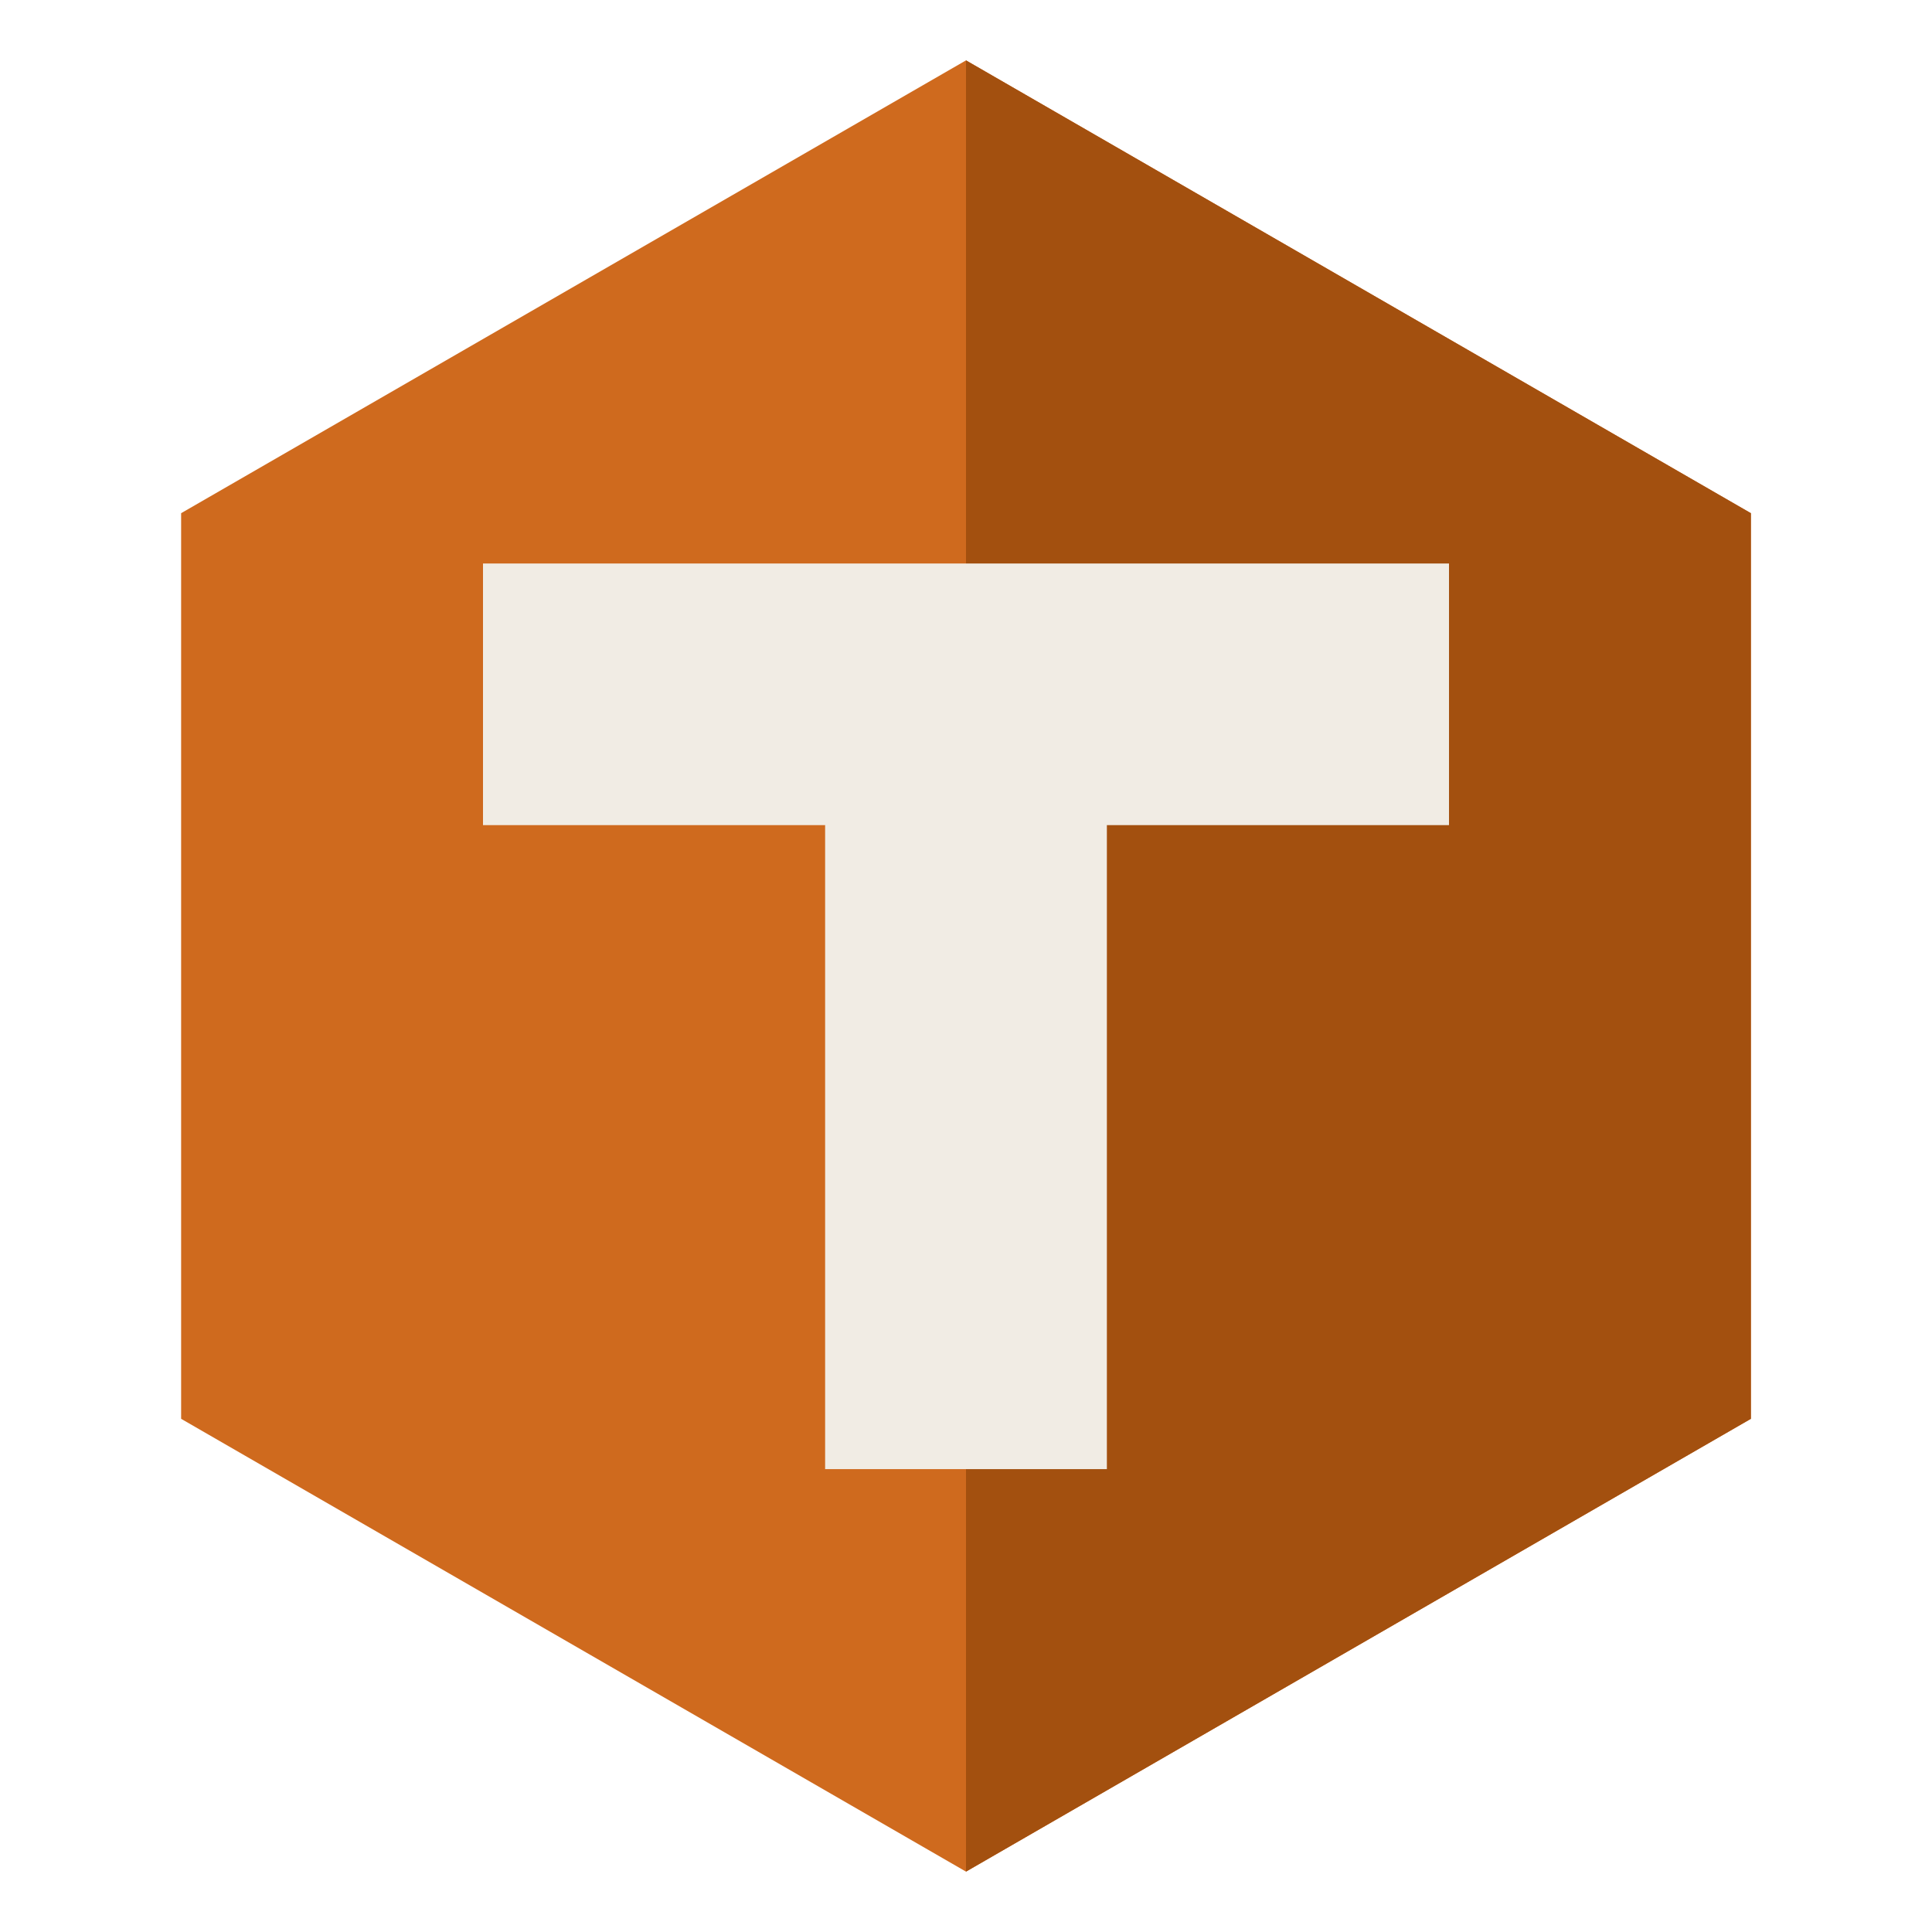
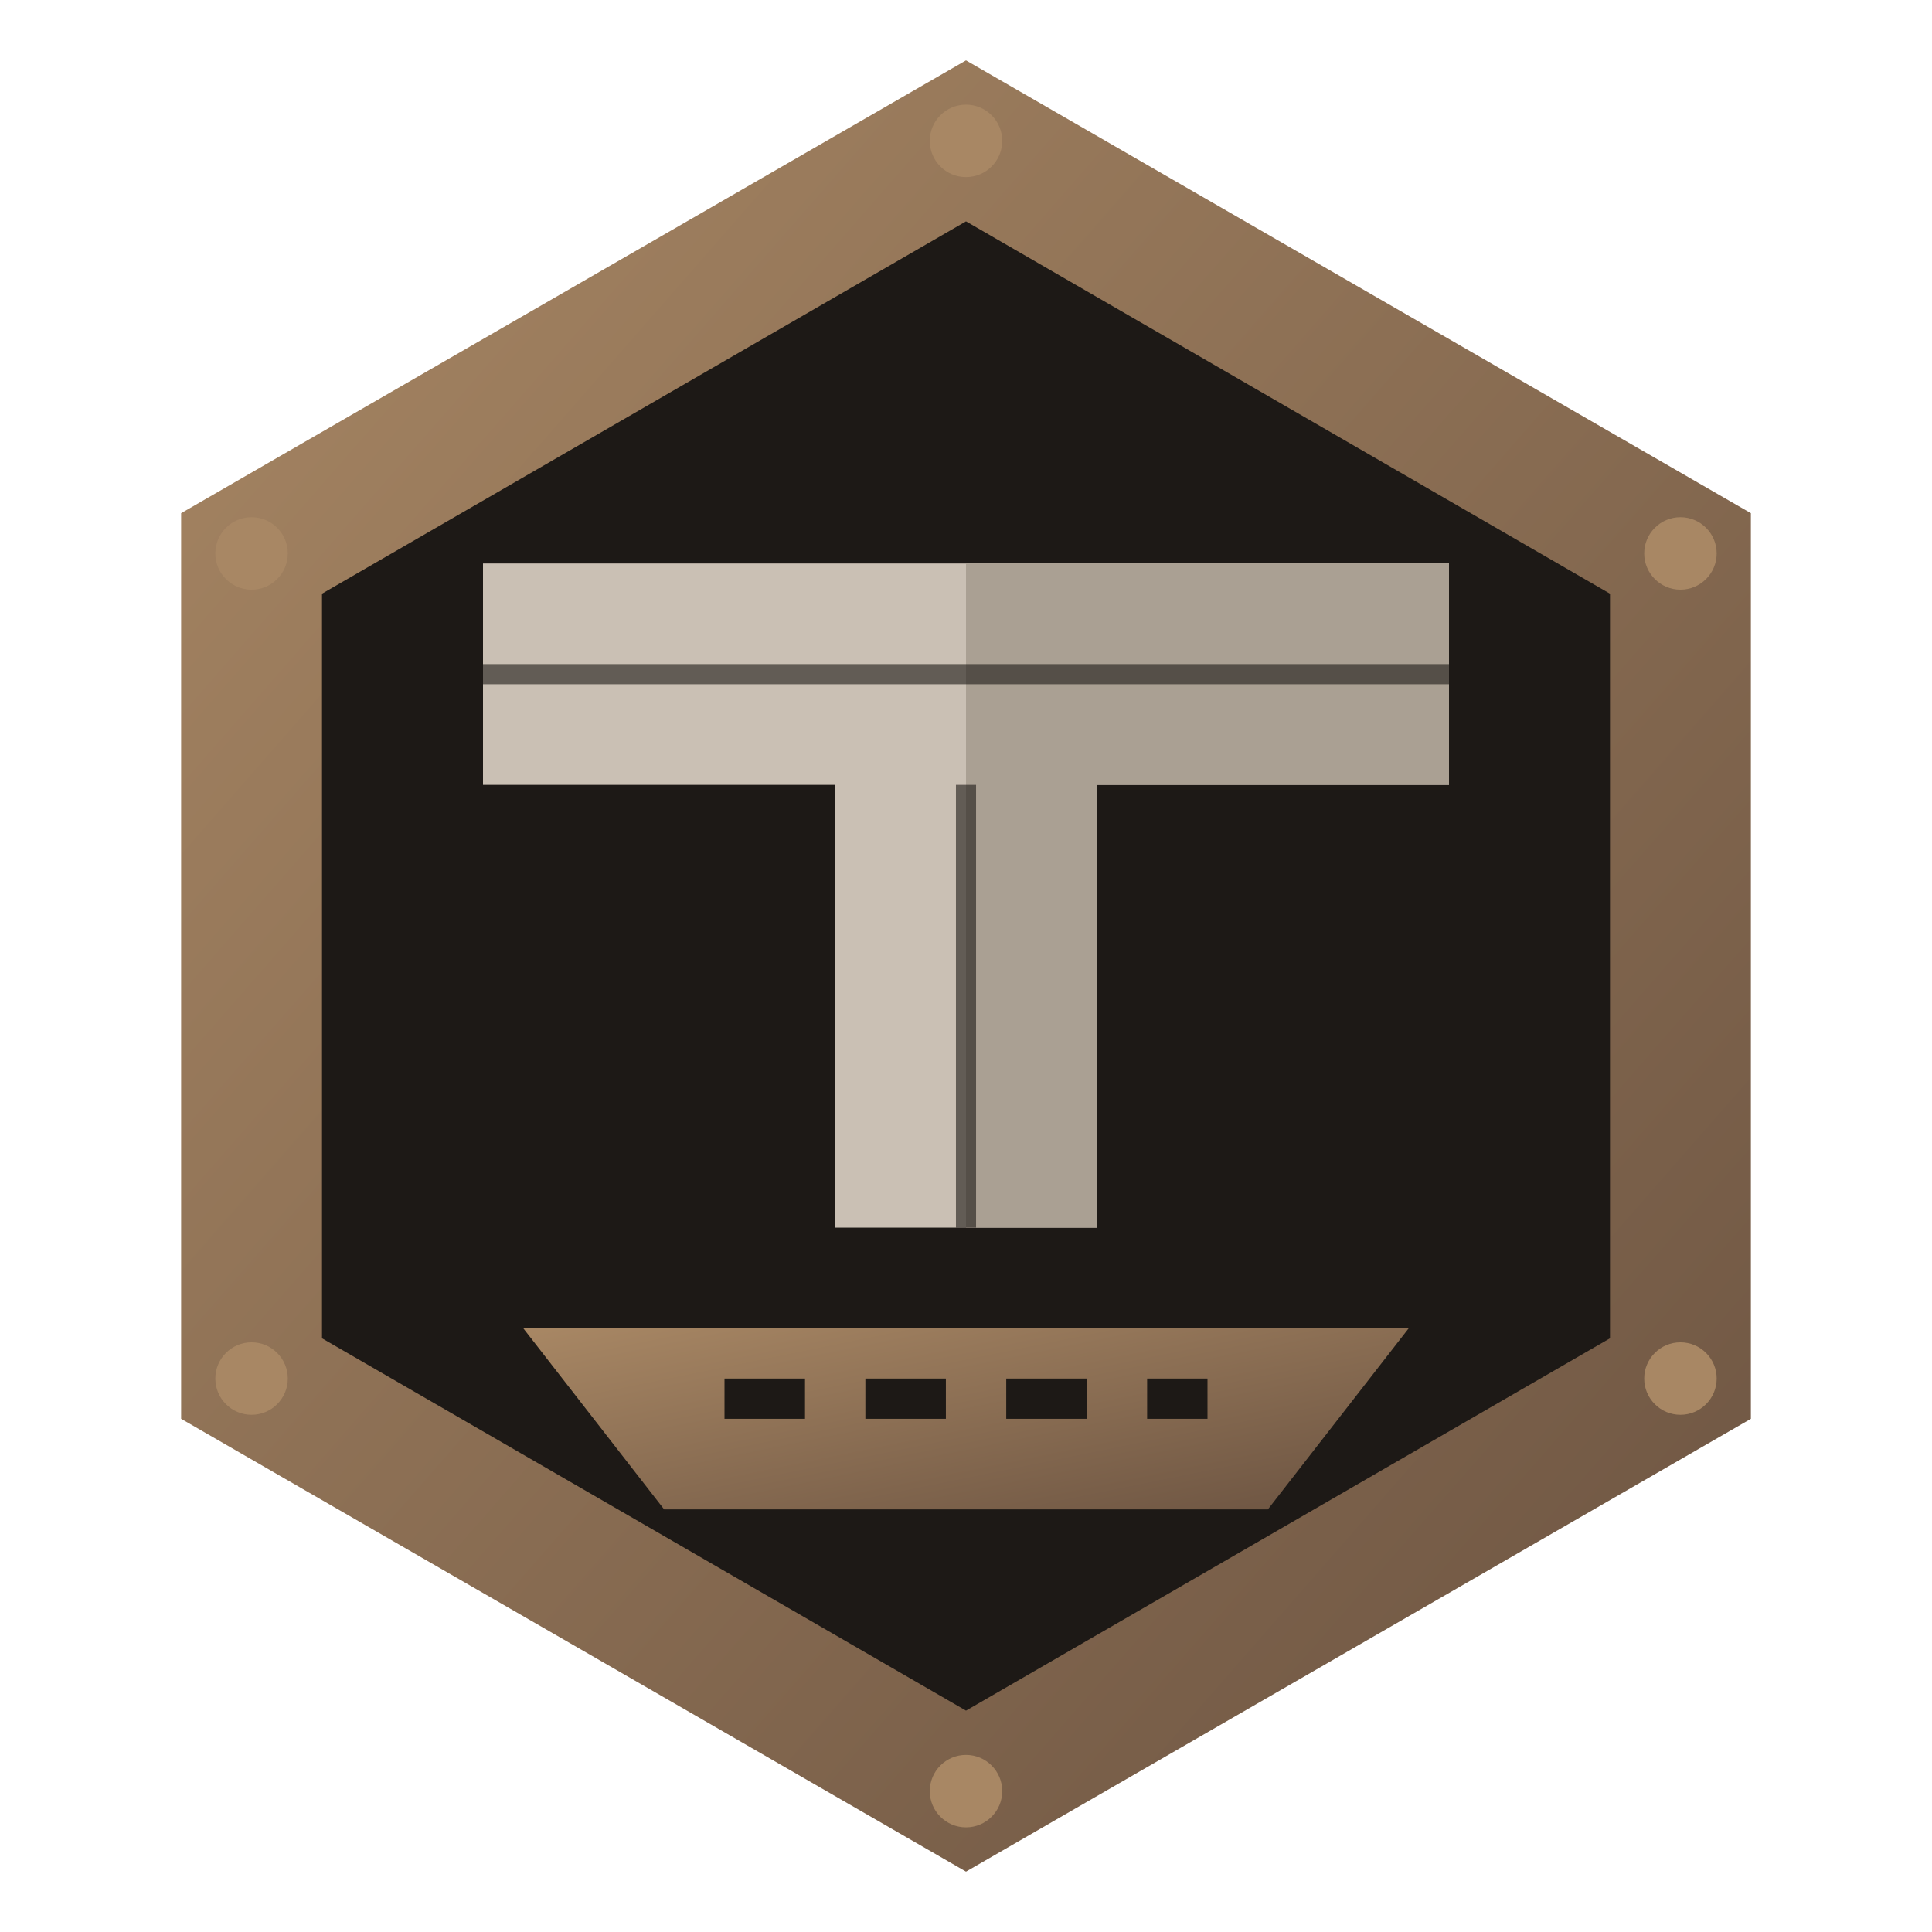
<svg xmlns="http://www.w3.org/2000/svg" viewBox="0 0 96 96">
-   <path d="M48 3 L87 25.500 V70.500 L48 93 L9 70.500 V25.500 Z" fill="#cf6a1e" />
-   <path d="M48 3 L87 25.500 V70.500 L48 93 Z" fill="#a3500f" />
-   <path d="M24 28h48v13H55v32H41V41H24z" fill="#f1ece4" />
+   <defs>
+     <linearGradient id="to-a" x1="0" y1="0" x2="1" y2="1">
+       <stop offset="0" stop-color="#a88764" />
+       <stop offset="1" stop-color="#6b5341" />
+     </linearGradient>
+   </defs>
+   <path d="M48 3 L87 25.500 V70.500 L48 93 L9 70.500 V25.500 Z" fill="url(#to-a)" />
+   <path d="M48 11 L80 29.500 V66.500 L48 85 L16 66.500 V29.500 Z" fill="#1d1916" />
+   <g fill="#a88764">
+     <circle cx="48" cy="7" r="1.800" />
+     <circle cx="83.500" cy="27.500" r="1.800" />
+     <circle cx="83.500" cy="68.500" r="1.800" />
+     <circle cx="48" cy="89" r="1.800" />
+     <circle cx="12.500" cy="68.500" r="1.800" />
+     <circle cx="12.500" cy="27.500" r="1.800" />
+   </g>
+   <path d="M24 28h48v11H54.500v22h-13V39H24z" fill="#cac0b4" />
+   <path d="M48 28h24v11H54.500v22H48z" fill="#aaa093" />
+   <path d="M24 33.500h48M48 39v22" stroke="#1d1916" stroke-width="1" opacity=".6" />
+   <path d="M26 66h44l-7 9H33z" fill="url(#to-a)" />
+   <path d="M36 69.500h24" stroke="#1d1916" stroke-width="2" stroke-dasharray="4 3" />
</svg>
